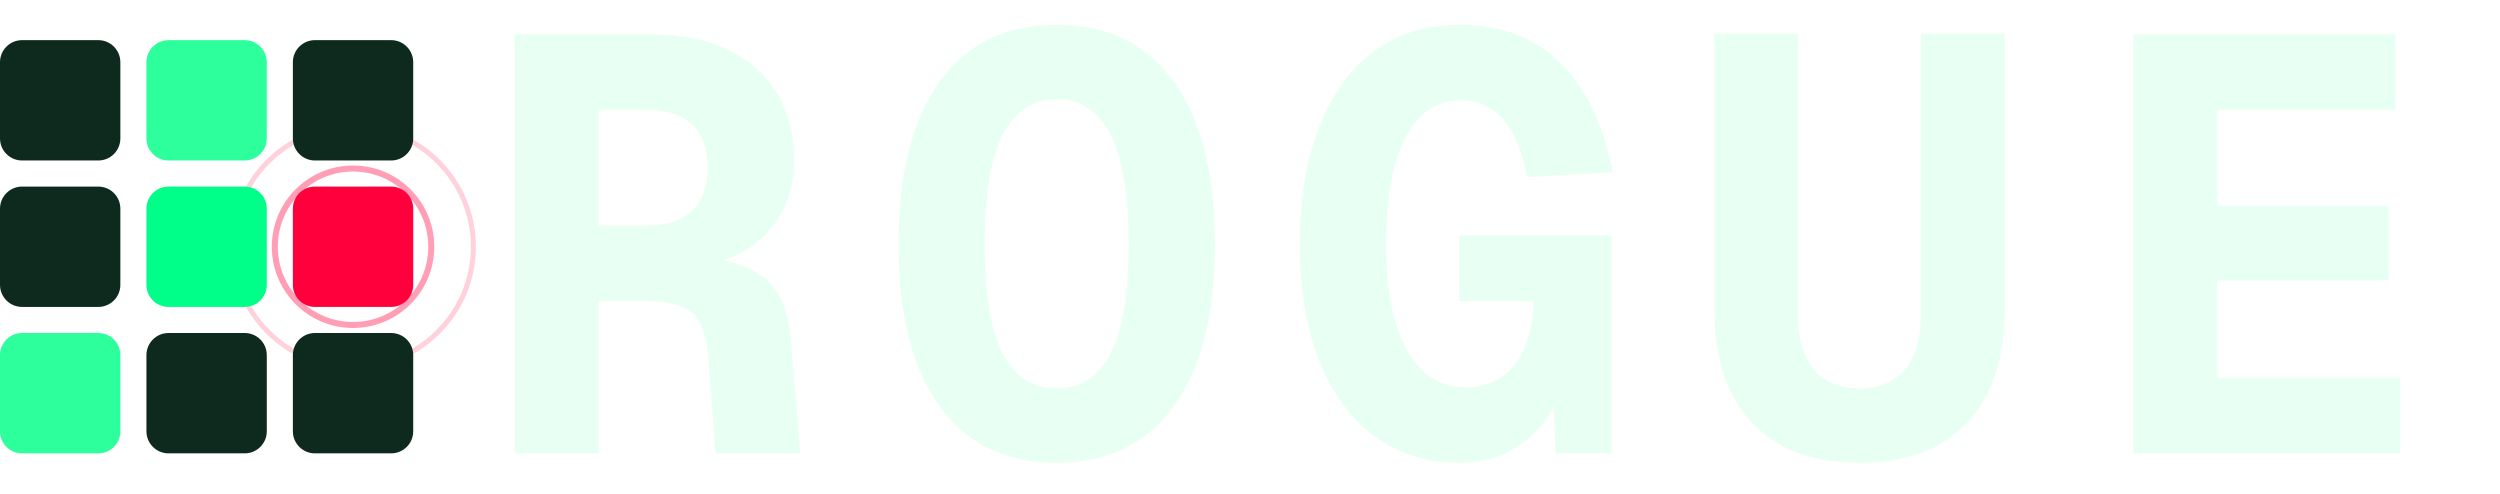
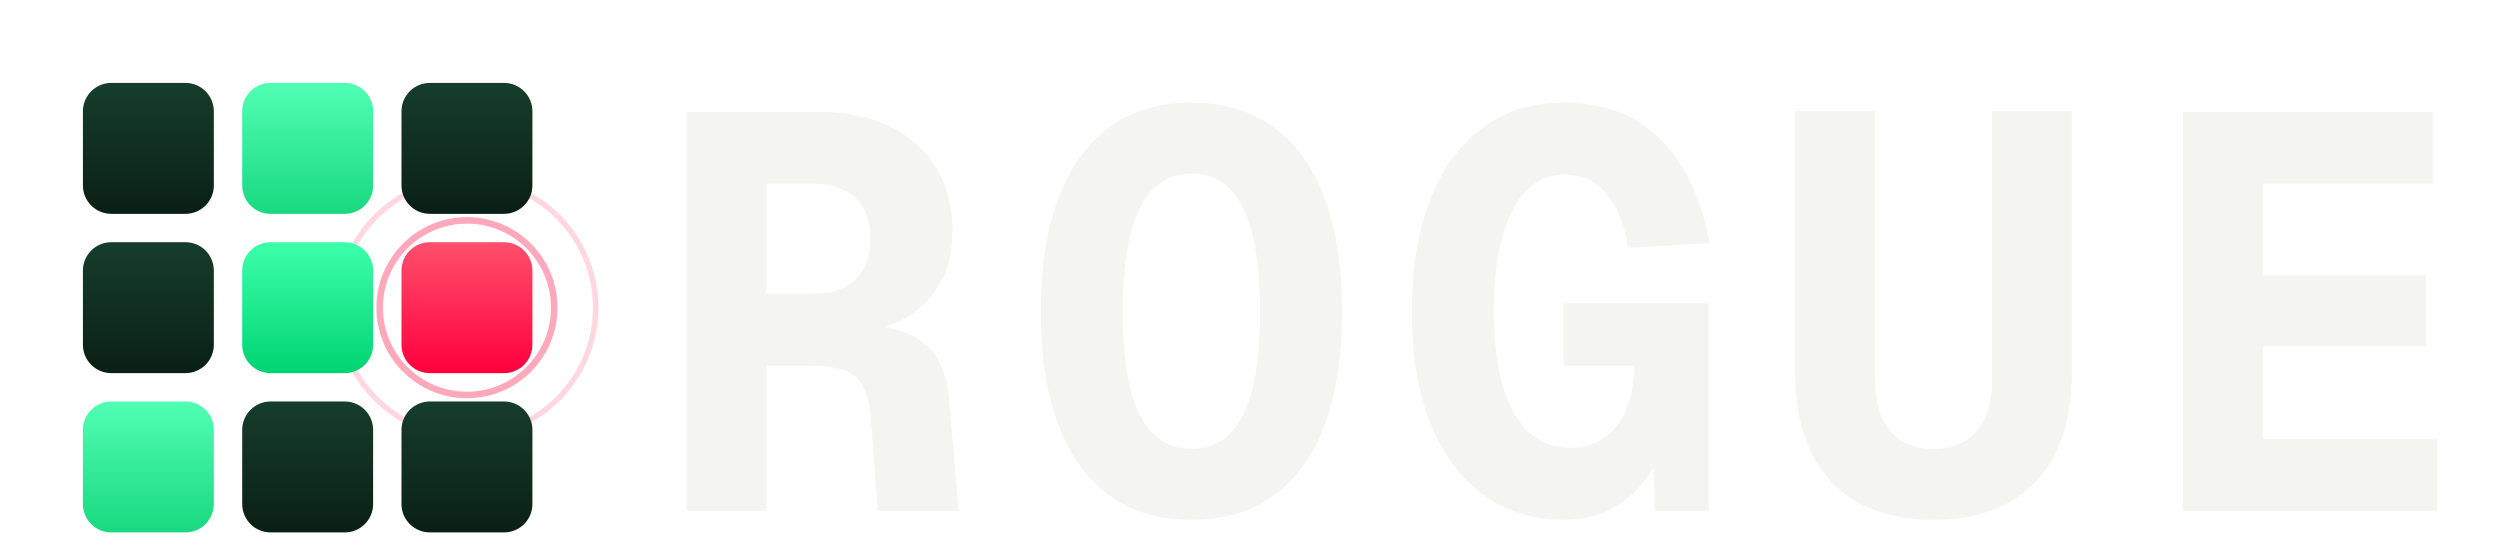
- <svg xmlns="http://www.w3.org/2000/svg" viewBox="0 0 4235 836" role="img" aria-label="ROGUE">
-   <g transform="translate(0,68)">
-     <circle cx="598.06" cy="350.00" r="203.88" fill="none" stroke="#ff003c" stroke-width="8.50" opacity="0.18" />
-     <circle cx="598.06" cy="350.00" r="132.52" fill="none" stroke="#ff003c" stroke-width="10.19" opacity="0.38" />
-     <rect x="0.00" y="0.00" width="203.88" height="203.88" rx="37.38" fill="#0e2a1e" opacity="1" />
-     <rect x="248.06" y="0.00" width="203.88" height="203.88" rx="37.38" fill="#00ff88" opacity="0.82" />
-     <rect x="496.12" y="0.00" width="203.88" height="203.88" rx="37.38" fill="#0e2a1e" opacity="1" />
-     <rect x="0.00" y="248.06" width="203.88" height="203.88" rx="37.38" fill="#0e2a1e" opacity="1" />
-     <rect x="248.06" y="248.06" width="203.88" height="203.88" rx="37.38" fill="#00ff88" opacity="1" />
-     <rect x="496.12" y="248.06" width="203.88" height="203.88" rx="37.38" fill="#ff003c" opacity="1" />
-     <rect x="0.00" y="496.12" width="203.88" height="203.88" rx="37.38" fill="#00ff88" opacity="0.82" />
-     <rect x="248.06" y="496.12" width="203.88" height="203.88" rx="37.38" fill="#0e2a1e" opacity="1" />
-     <rect x="496.12" y="496.12" width="203.88" height="203.88" rx="37.38" fill="#0e2a1e" opacity="1" />
+ <svg xmlns="http://www.w3.org/2000/svg" viewBox="0 0 1879 420" role="img" aria-label="ROGUE">
+   <defs>
+     <linearGradient id="g" x1="0" y1="0" x2="0" y2="1">
+       <stop offset="0" stop-color="#3dffab" />
+       <stop offset="1" stop-color="#00d472" />
+     </linearGradient>
+     <linearGradient id="gd" x1="0" y1="0" x2="0" y2="1">
+       <stop offset="0" stop-color="#163d2b" />
+       <stop offset="1" stop-color="#0a1f16" />
+     </linearGradient>
+     <linearGradient id="r" x1="0" y1="0" x2="0" y2="1">
+       <stop offset="0" stop-color="#ff4f6c" />
+       <stop offset="1" stop-color="#ff003c" />
+     </linearGradient>
+   </defs>
+   <g transform="translate(0,0) scale(0.82)">
+     <circle cx="428" cy="282" r="118" fill="none" stroke="#ff003c" stroke-width="5" opacity="0.16" />
+     <circle cx="428" cy="282" r="80" fill="none" stroke="#ff003c" stroke-width="6" opacity="0.34" />
+     <rect x="76" y="76" width="120" height="120" rx="26" fill="url(#gd)" />
+     <rect x="368" y="76" width="120" height="120" rx="26" fill="url(#gd)" />
+     <rect x="76" y="222" width="120" height="120" rx="26" fill="url(#gd)" />
+     <rect x="222" y="368" width="120" height="120" rx="26" fill="url(#gd)" />
+     <rect x="368" y="368" width="120" height="120" rx="26" fill="url(#gd)" />
+     <rect x="222" y="76" width="120" height="120" rx="26" fill="url(#g)" opacity="0.9" />
+     <rect x="222" y="222" width="120" height="120" rx="26" fill="url(#g)" />
+     <rect x="76" y="368" width="120" height="120" rx="26" fill="url(#g)" opacity="0.9" />
+     <rect x="368" y="222" width="120" height="120" rx="26" fill="url(#r)" />
  </g>
-   <g transform="translate(810,68)">
-     <g fill="#e8fff4">
-       <g transform="translate(0.0,700) scale(1,-1)">
-         <path d="M62 0V710H291Q406 710 470.5 652.5Q535 595 535 497Q535 432 501.0 387.5Q467 343 415 327Q469 317 496.5 286.0Q524 255 529 198L546 0H402L390 160Q385 220 361.5 239.0Q338 258 281 258H204V0ZM204 386H286Q336 386 362.5 411.5Q389 437 389 484Q389 531 362.5 556.5Q336 582 286 582H204Z" />
-       </g>
-       <g transform="translate(680.0,700) scale(1,-1)">
-         <path d="M300 -16Q171 -16 101.5 80.0Q32 176 32 354Q32 533 101.5 629.5Q171 726 300 726Q429 726 498.5 629.5Q568 533 568 354Q568 176 498.5 80.0Q429 -16 300 -16ZM300 110Q360 110 391.0 168.5Q422 227 422 354Q422 481 391.0 540.5Q360 600 300 600Q240 600 209.0 540.5Q178 481 178 354Q178 227 209.0 168.5Q240 110 300 110Z" />
-       </g>
-       <g transform="translate(1360.0,700) scale(1,-1)">
-         <path d="M302 -16Q221 -16 160.5 27.5Q100 71 66.0 153.5Q32 236 32 354Q32 469 64.5 552.5Q97 636 157.5 681.0Q218 726 303 726Q408 726 473.5 661.0Q539 596 562 476L417 468Q393 598 304 598Q244 598 211.0 535.0Q178 472 178 354Q178 237 213.5 174.5Q249 112 313 112Q366 112 396.0 150.5Q426 189 428 258H302V369H560V0H465L462 78Q439 36 398.5 10.0Q358 -16 302 -16Z" />
-       </g>
-       <g transform="translate(2040.0,700) scale(1,-1)">
-         <path d="M300 -16Q183 -16 118.5 51.0Q54 118 54 246V711H196V234Q196 174 223.0 142.0Q250 110 300 110Q350 110 377.0 142.0Q404 174 404 234V711H546V246Q546 118 481.5 51.0Q417 -16 300 -16Z" />
-       </g>
-       <g transform="translate(2720.0,700) scale(1,-1)">
-         <path d="M84 0V710H528V582H226V419H516V293H226V128H536V0Z" />
-       </g>
-     </g>
+   <g transform="translate(489.84,83.92) scale(0.4225352) translate(0,710) scale(1,-1)" fill="#f4f4f0">
+     <path transform="translate(0,0)" d="M62 0V710H291Q406 710 470.5 652.5Q535 595 535 497Q535 444 513.0 405.0Q491 366 453.0 344.0Q415 322 370 318L366 331Q445 330 484.0 298.5Q523 267 529 198L546 0H402L390 160Q387 200 376.0 221.0Q365 242 342.0 250.0Q319 258 281 258H204V0ZM204 386H286Q336 386 362.5 412.0Q389 438 389 484Q389 531 362.5 556.5Q336 582 286 582H204Z" />
+     <path transform="translate(660,0)" d="M300 -16Q214 -16 154.5 27.0Q95 70 63.5 152.5Q32 235 32 354Q32 473 63.5 556.0Q95 639 154.5 682.5Q214 726 300 726Q386 726 446.0 682.5Q506 639 537.0 556.0Q568 473 568 354Q568 235 537.0 152.5Q506 70 446.0 27.0Q386 -16 300 -16ZM300 110Q340 110 367.0 135.5Q394 161 408.0 215.0Q422 269 422 354Q422 439 408.0 493.5Q394 548 367.0 574.0Q340 600 300 600Q261 600 233.5 574.0Q206 548 192.0 493.5Q178 439 178 354Q178 269 192.0 215.0Q206 161 233.5 135.5Q261 110 300 110Z" />
+     <path transform="translate(1320,0)" d="M302 -16Q221 -16 160.5 27.5Q100 71 66.0 153.5Q32 236 32 354Q32 469 64.5 552.5Q97 636 157.5 681.0Q218 726 303 726Q374 726 426.0 697.0Q478 668 512.5 612.5Q547 557 562 476L417 468Q406 532 377.5 565.0Q349 598 304 598Q264 598 236.0 570.0Q208 542 193.0 487.5Q178 433 178 354Q178 276 194.0 222.0Q210 168 240.0 140.0Q270 112 313 112Q349 112 374.0 129.5Q399 147 413.0 179.5Q427 212 428 258H302V369H560V0H465L459 154L490 171Q485 120 461.5 77.5Q438 35 398.0 9.5Q358 -16 302 -16Z" />
+     <path transform="translate(1980,0)" d="M300 -16Q183 -16 118.5 51.5Q54 119 54 246V711H196V234Q196 174 223.0 142.0Q250 110 300 110Q350 110 377.0 142.0Q404 174 404 234V711H546V246Q546 119 481.5 51.5Q417 -16 300 -16Z" />
+     <path transform="translate(2640,0)" d="M84 0V710H528V582H226V419H516V293H226V128H536V0Z" />
  </g>
</svg>
